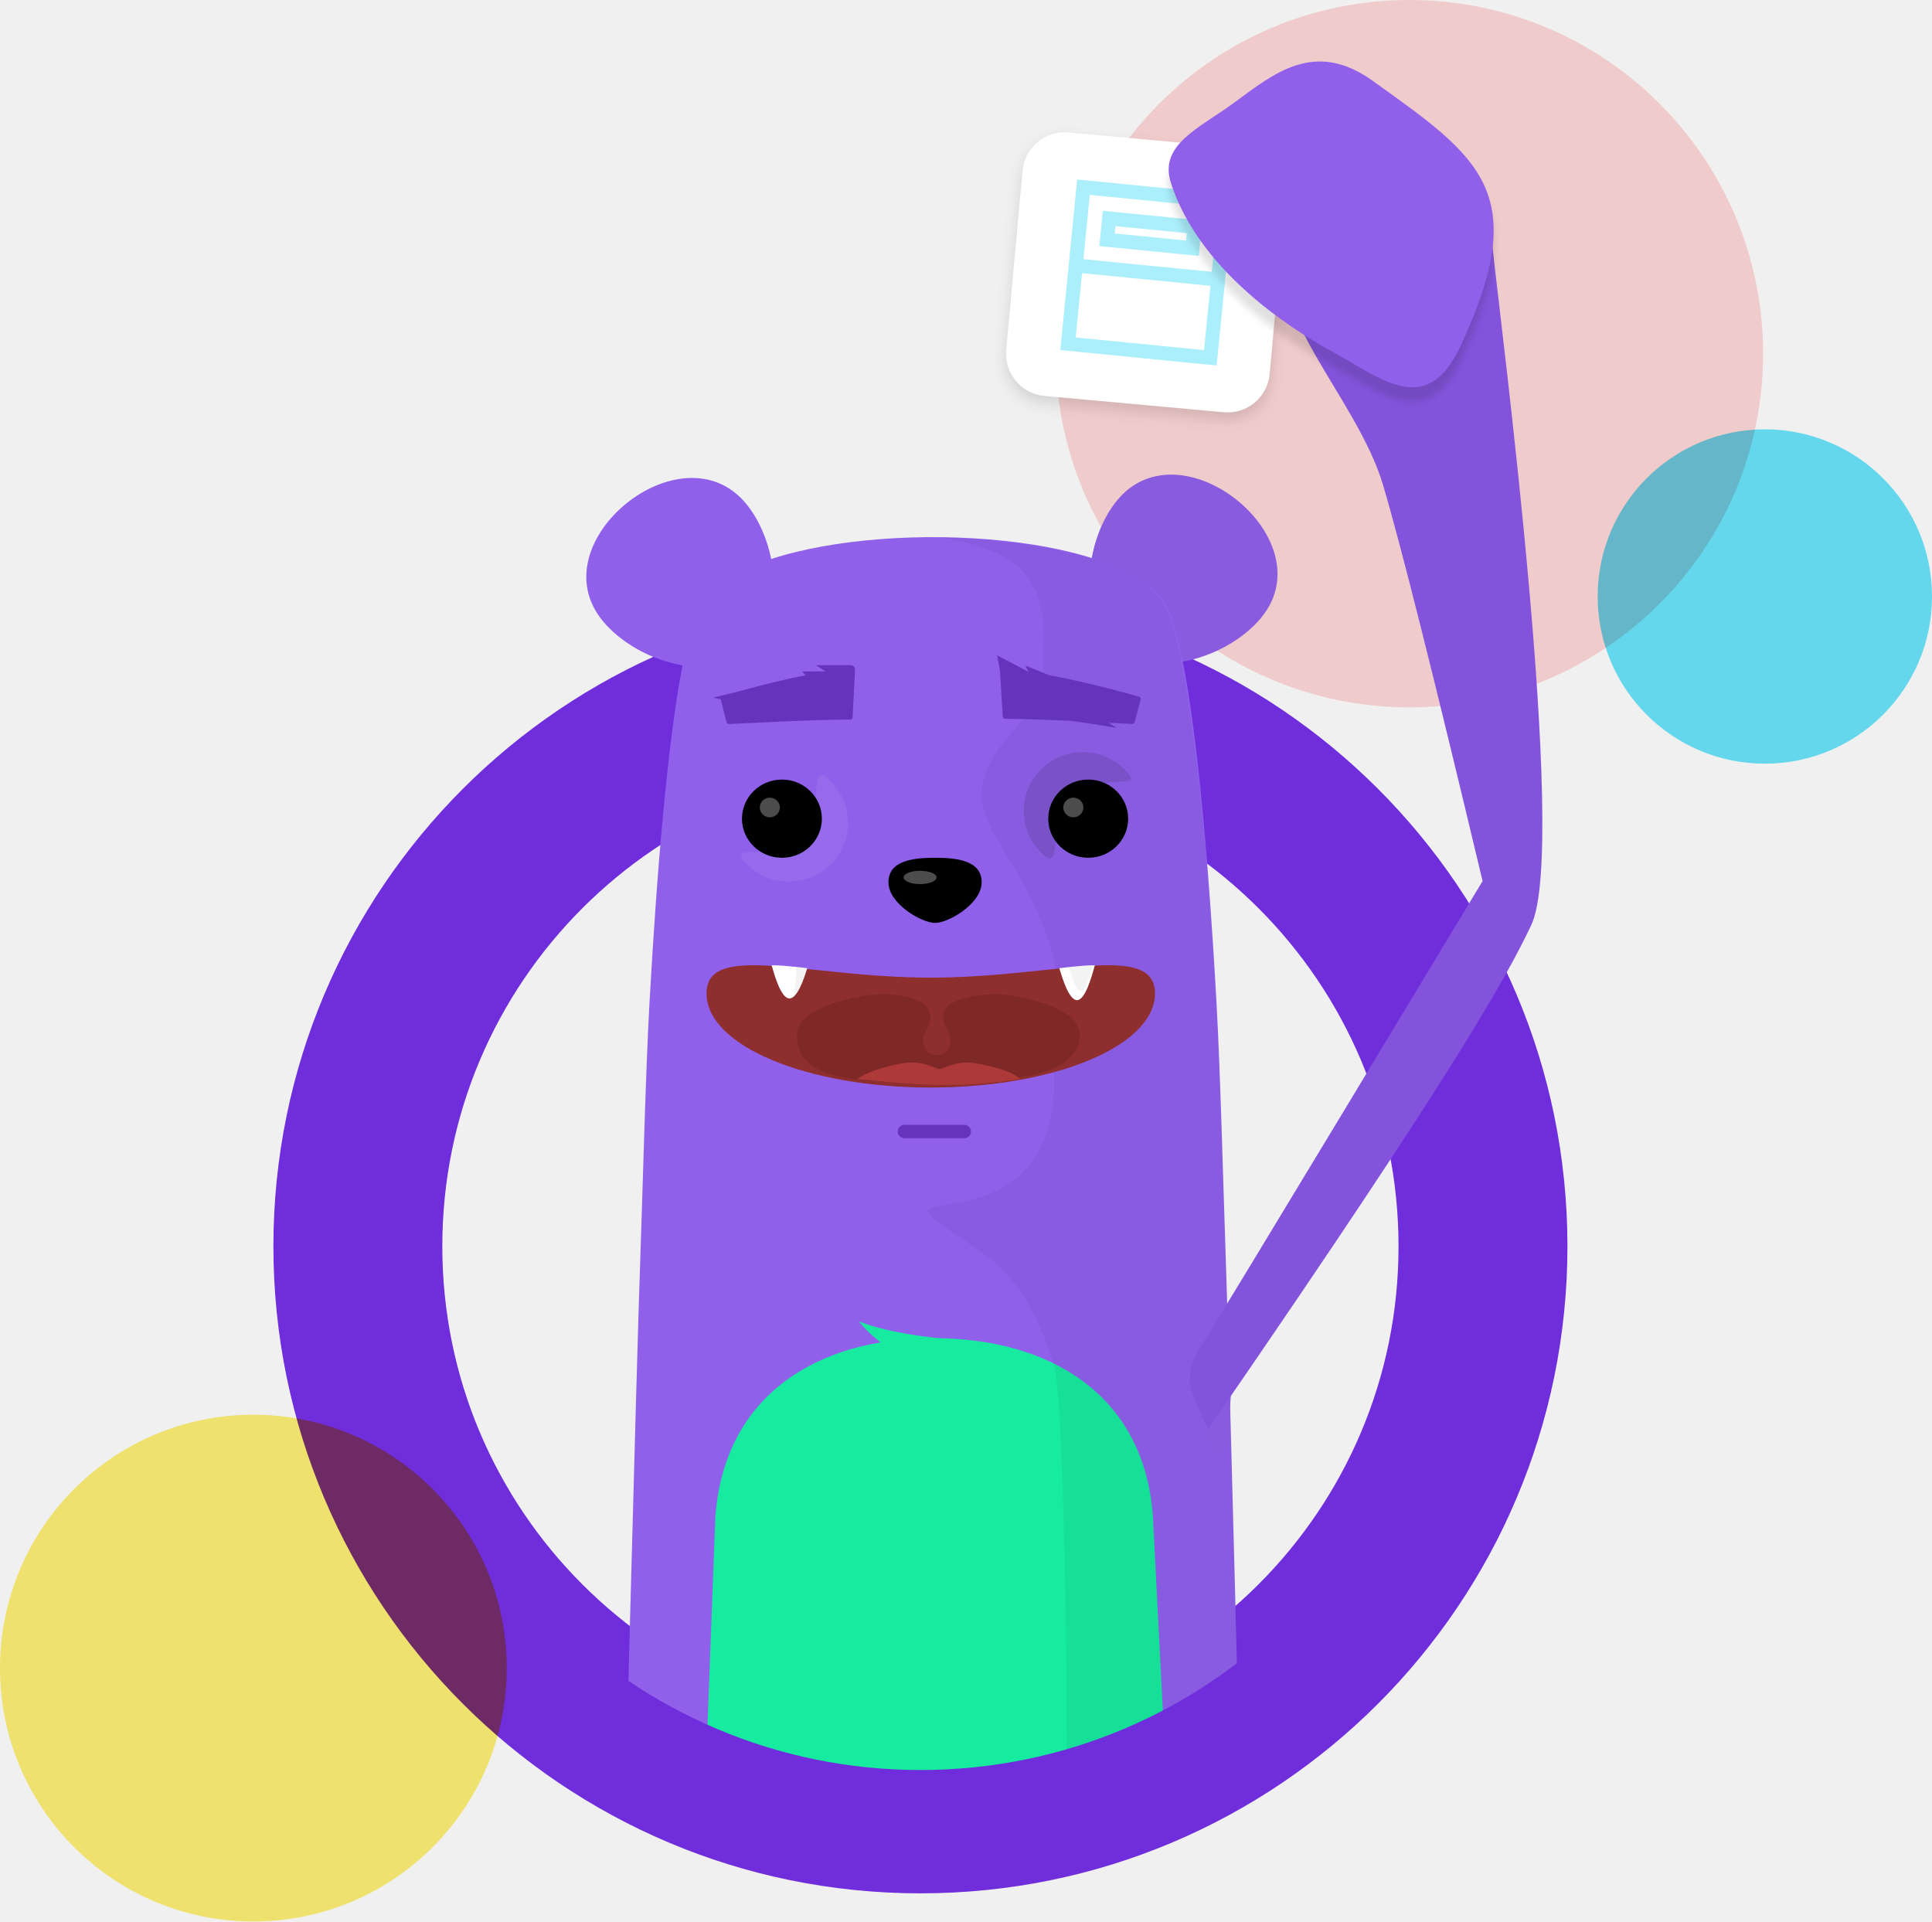
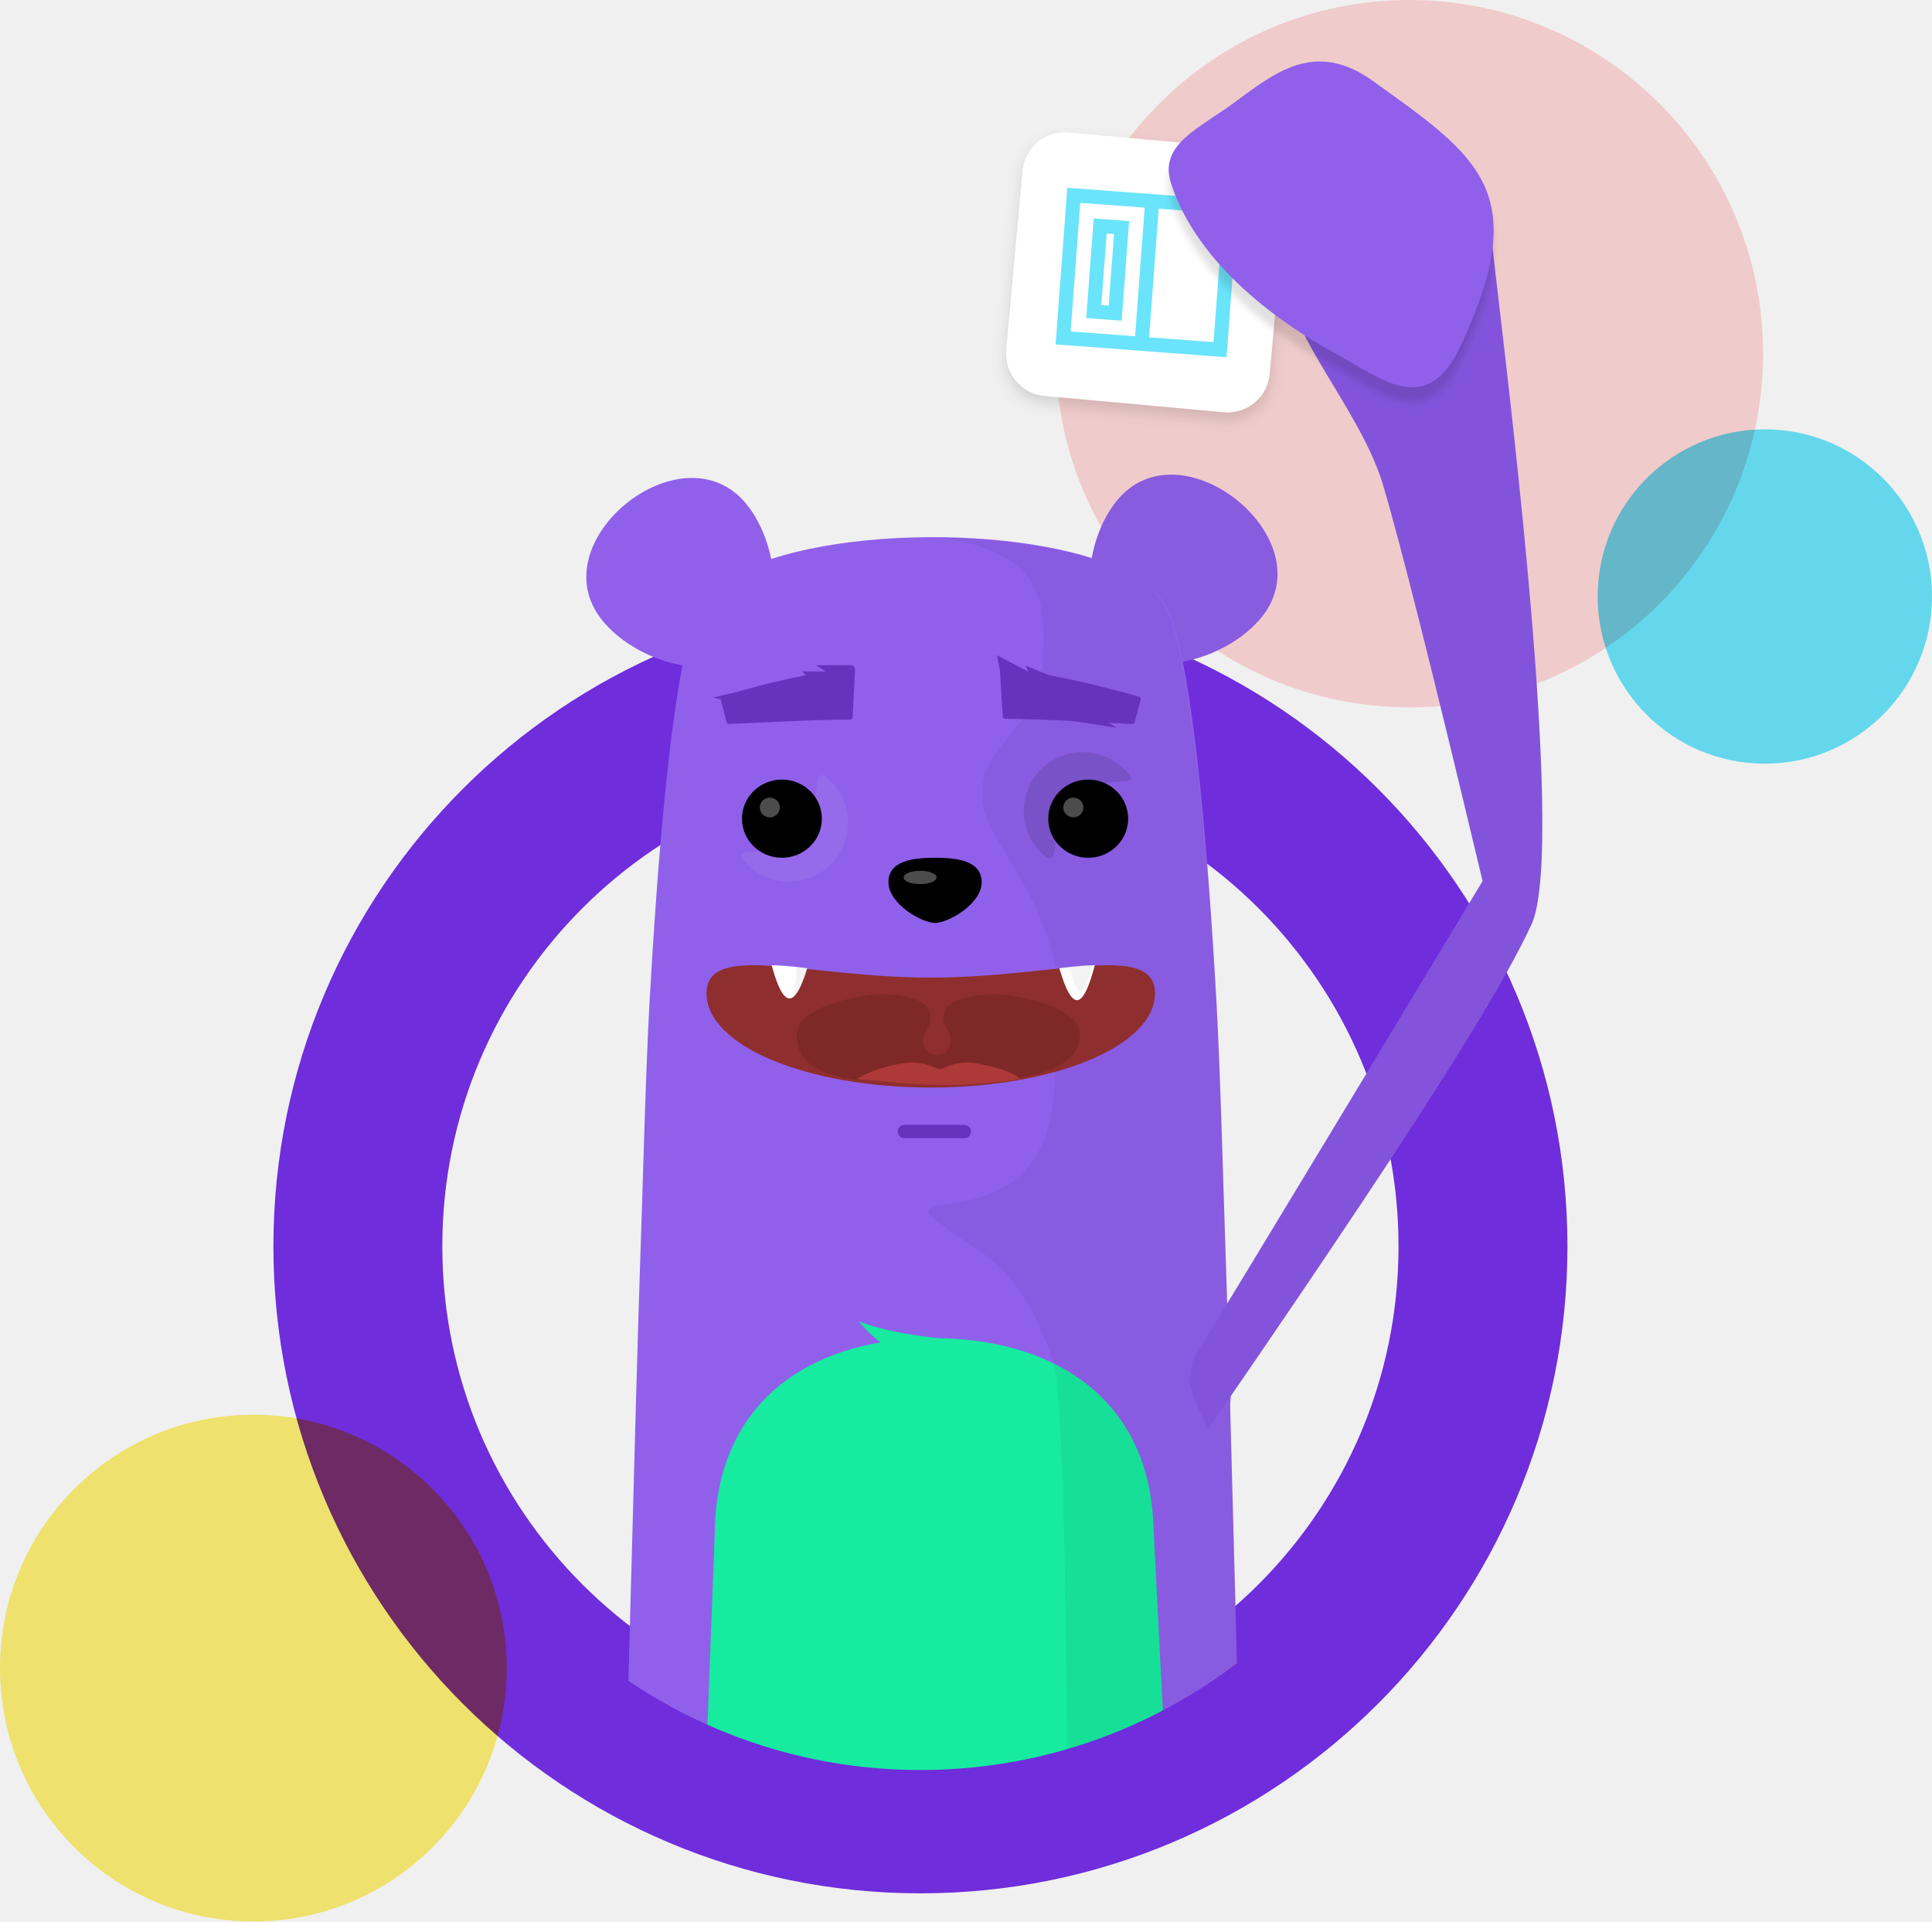
<svg xmlns="http://www.w3.org/2000/svg" width="549" height="546" viewBox="0 0 549 546" fill="none">
  <g style="mix-blend-mode:multiply">
    <circle r="100.5" transform="matrix(-1 0 0 1 400.5 100.5)" fill="#FFD8D8" />
  </g>
  <g style="mix-blend-mode:multiply">
    <circle cx="72" cy="474" r="72" fill="#FDEF74" />
  </g>
  <g style="mix-blend-mode:multiply">
    <circle r="47.5" transform="matrix(-1 0 0 1 501.5 169.5)" fill="#6AE4FB" />
  </g>
  <g style="mix-blend-mode:multiply">
    <circle cx="261.548" cy="354.143" r="159.858" stroke="#7630EA" stroke-width="48" />
  </g>
  <mask id="mask0" mask-type="alpha" maskUnits="userSpaceOnUse" x="113" y="89" width="297" height="414">
-     <path d="M409.99 354.519C409.99 436.501 343.53 502.961 261.548 502.961C179.565 502.961 113.105 436.501 113.105 354.519C113.105 314.984 113.105 89.658 113.105 89.658H409.99C409.99 89.658 409.99 272.536 409.99 354.519Z" fill="#C4C4C4" />
+     <path d="M409.99 354.52C409.99 436.502 343.53 502.962 261.548 502.962C179.565 502.962 113.105 436.502 113.105 354.52C113.105 314.985 113.105 89.659 113.105 89.659H409.99C409.99 89.659 409.99 272.537 409.99 354.52Z" fill="#C4C4C4" />
  </mask>
  <g mask="url(#mask0)">
-     <path d="M351.528 142.127C361.771 150.378 367.612 164.188 358.478 175.409C349.344 186.63 328.625 193.358 317.27 184.211C305.915 175.063 308.223 153.504 317.357 142.283C326.491 131.063 341.284 133.875 351.528 142.127Z" fill="#885BDF" />
-     <path d="M171.172 176.317C162.023 165.062 167.815 151.255 178.018 143.025C188.221 134.794 202.982 132.02 212.132 143.276C215.516 147.438 217.971 153.014 219.151 158.849C254.854 147.153 322.47 151.959 331.945 173.269C338.678 188.41 342.993 236.866 345.695 285.016C346.807 304.825 347.646 338.829 348.267 356.194C349.439 388.958 353.006 532.725 353.006 532.725H177.133C177.133 532.725 180.824 388.958 181.993 356.194C182.612 338.829 183.449 304.825 184.558 285.016C186.621 248.195 189.628 211.195 193.94 189.051C185.181 187.601 176.337 182.67 171.172 176.317Z" fill="#9060EB" />
-     <path d="M327.615 430.939C325.142 396.05 297.969 380.236 265.171 380.236C232.463 380.236 205.878 396.253 203.278 430.939L199.383 534.231H332.889L327.615 430.939Z" fill="#17EBA0" />
-     <path d="M260.249 387.066C253.506 384.334 248.096 380.456 244.019 375.432C249.753 377.768 258.323 379.487 269.729 380.586C286.838 382.236 284.296 396.164 260.249 387.066Z" fill="#17EBA0" />
-     <path d="M331.609 173.373C337.559 186.722 342.536 231.608 345.464 283.055C348.393 334.502 353.1 533.479 353.1 533.479H302.748C303.724 516.537 303.008 398.377 299.389 387.362C289.591 357.543 278.155 356.72 265.788 346.63C253.42 336.539 303.137 354.148 299.389 300.696C307.045 268.449 286.259 245.788 280.923 233.859C272.152 214.252 296.208 205.939 296.208 192.538C296.208 177.127 301.925 157.058 265.788 152.619C313.372 154.422 327.644 164.478 331.609 173.373Z" fill="black" fill-opacity="0.05" />
-     <path d="M349.346 404.672C349.546 393.262 351.367 381.932 354.809 370.682C346.123 376.104 341.685 384.234 341.495 395.073C341.21 411.331 349.046 421.787 349.346 404.672Z" fill="#885BDF" />
-     <path d="M305.046 226.68C297.143 234.549 302.413 248.824 295.843 242.281C289.272 235.739 289.262 225.142 295.819 218.612C302.377 212.082 313.019 212.093 319.59 218.636C326.161 225.178 312.948 218.811 305.046 226.68Z" fill="#7A52C7" />
-     <path d="M226.836 237.552C234.739 229.684 229.469 215.409 236.039 221.951C242.61 228.494 242.62 239.091 236.063 245.62C229.505 252.15 218.863 252.139 212.292 245.597C205.721 239.054 218.934 245.421 226.836 237.552Z" fill="#976AEB" />
+     <path d="M351.528 142.127C361.771 150.379 367.612 164.189 358.478 175.41C349.345 186.631 328.626 193.359 317.27 184.212C305.915 175.064 308.224 153.505 317.357 142.284C326.491 131.064 341.285 133.876 351.528 142.127Z" fill="#885BDF" />
+     <path d="M171.173 176.318C162.023 165.063 167.816 151.256 178.019 143.026C188.222 134.795 202.983 132.021 212.132 143.277C215.516 147.439 217.972 153.015 219.151 158.85C254.855 147.154 322.47 151.96 331.946 173.27C338.678 188.411 342.994 236.867 345.696 285.017C346.808 304.826 347.646 338.83 348.267 356.195C349.439 388.959 353.007 532.726 353.007 532.726H177.133C177.133 532.726 180.824 388.959 181.993 356.195C182.613 338.83 183.449 304.826 184.559 285.017C186.622 248.196 189.629 211.196 193.94 189.052C185.181 187.602 176.337 182.671 171.173 176.318Z" fill="#9060EB" />
+     <path d="M327.616 430.941C325.143 396.052 297.97 380.238 265.172 380.238C232.464 380.238 205.879 396.255 203.278 430.941L199.384 534.233H332.89L327.616 430.941Z" fill="#17EBA0" />
+     <path d="M260.25 387.066C253.506 384.334 248.096 380.456 244.02 375.432C249.754 377.768 258.324 379.487 269.73 380.586C286.839 382.236 284.296 396.164 260.25 387.066Z" fill="#17EBA0" />
+     <path d="M331.609 173.374C337.559 186.723 342.536 231.609 345.465 283.056C348.393 334.503 353.101 533.479 353.101 533.479H302.748C303.724 516.538 303.009 398.378 299.39 387.363C289.592 357.544 278.156 356.721 265.788 346.631C253.421 336.54 303.138 354.149 299.39 300.697C307.046 268.45 286.259 245.789 280.923 233.86C272.152 214.253 296.209 205.94 296.209 192.539C296.209 177.128 301.926 157.059 265.788 152.62C313.373 154.423 327.645 164.479 331.609 173.374Z" fill="black" fill-opacity="0.05" />
+     <path d="M349.346 404.673C349.546 393.263 351.367 381.933 354.809 370.683C346.123 376.105 341.685 384.235 341.495 395.074C341.21 411.332 349.046 421.788 349.346 404.673Z" fill="#885BDF" />
+     <path d="M305.046 226.68C297.144 234.549 302.414 248.824 295.843 242.281C289.273 235.739 289.262 225.142 295.82 218.612C302.377 212.082 313.02 212.093 319.591 218.636C326.161 225.178 312.949 218.811 305.046 226.68Z" fill="#7A52C7" />
+     <path d="M226.837 237.554C234.739 229.685 229.469 215.411 236.04 221.953C242.61 228.496 242.621 239.093 236.063 245.622C229.506 252.152 218.863 252.141 212.292 245.599C205.722 239.056 218.934 245.423 226.837 237.554Z" fill="#976AEB" />
    <path d="M265.708 262.254C261.924 262.254 252.464 256.831 252.464 250.695C252.464 244.56 259.438 243.739 265.708 243.739C271.977 243.739 278.952 244.56 278.952 250.695C278.952 256.831 269.492 262.254 265.708 262.254ZM222.192 243.739C215.922 243.739 210.84 238.766 210.84 232.63C210.84 226.495 215.922 221.521 222.192 221.521C228.461 221.521 233.544 226.495 233.544 232.63C233.544 238.766 228.461 243.739 222.192 243.739ZM309.224 243.739C302.954 243.739 297.872 238.766 297.872 232.63C297.872 226.495 302.954 221.521 309.224 221.521C315.494 221.521 320.576 226.495 320.576 232.63C320.576 238.766 315.494 243.739 309.224 243.739Z" fill="black" />
-     <path d="M261.455 251.222C258.867 251.222 256.768 250.374 256.768 249.329C256.768 248.283 258.867 247.435 261.455 247.435C264.044 247.435 266.143 248.283 266.143 249.329C266.143 250.374 264.044 251.222 261.455 251.222ZM215.904 229.45C215.904 227.905 217.182 226.652 218.758 226.652C220.335 226.652 221.613 227.905 221.613 229.45C221.613 230.995 220.335 232.248 218.758 232.248C217.182 232.248 215.904 230.995 215.904 229.45ZM302.147 229.45C302.147 227.905 303.425 226.652 305.001 226.652C306.578 226.652 307.856 227.905 307.856 229.45C307.856 230.995 306.578 232.248 305.001 232.248C303.425 232.248 302.147 230.995 302.147 229.45Z" fill="white" fill-opacity="0.3" />
-     <path d="M204.801 198.7L202.64 198.221L209.073 196.693C212.474 195.733 217.791 194.303 223.714 192.971C225.528 192.562 227.291 192.199 228.963 191.877L227.932 190.794H234.614L231.823 189.015C237.452 189.015 240.69 189.015 241.539 189.015C242.467 189.015 242.811 189.464 242.913 190.068C242.95 190.144 242.968 190.232 242.963 190.329L242.948 190.63C242.947 190.684 242.945 190.739 242.943 190.794C242.942 190.813 242.94 190.831 242.937 190.85L242.274 203.883C242.257 204.211 241.974 204.48 241.642 204.481C241.642 204.481 234.762 204.469 224.974 204.904C215.187 205.338 207.198 205.733 207.198 205.733C206.865 205.749 206.53 205.501 206.448 205.178L204.801 198.7ZM315.028 205.375L317.309 206.828C312.158 205.975 307.965 205.319 304.729 204.862C304.176 204.835 303.616 204.808 303.051 204.78C292.807 204.285 285.581 204.249 285.581 204.249C285.249 204.246 284.963 203.981 284.942 203.641L284.142 190.627C284.023 189.765 283.753 188.289 283.33 186.199L292.181 190.859C292.197 190.861 292.214 190.864 292.231 190.866L291.394 189.12L298.019 191.81C298.02 191.821 298.02 191.832 298.021 191.843C299.997 192.204 302.106 192.62 304.286 193.093C314.919 195.402 323.718 197.986 323.718 197.986C324.038 198.078 324.227 198.414 324.142 198.736L322.44 205.167C322.354 205.489 322.015 205.736 321.687 205.719C321.687 205.719 319.092 205.582 315.028 205.375ZM256.997 323.432C255.94 323.432 255.083 322.582 255.083 321.534C255.083 320.486 255.94 319.636 256.997 319.636H274.001C275.058 319.636 275.915 320.486 275.915 321.534C275.915 322.582 275.058 323.432 274.001 323.432H256.997Z" fill="#6633BC" />
+     <path d="M261.456 251.223C258.868 251.223 256.769 250.375 256.769 249.33C256.769 248.284 258.868 247.436 261.456 247.436C264.045 247.436 266.143 248.284 266.143 249.33C266.143 250.375 264.045 251.223 261.456 251.223ZM215.904 229.451C215.904 227.906 217.182 226.653 218.759 226.653C220.336 226.653 221.614 227.906 221.614 229.451C221.614 230.996 220.336 232.249 218.759 232.249C217.182 232.249 215.904 230.996 215.904 229.451ZM302.147 229.451C302.147 227.906 303.425 226.653 305.002 226.653C306.579 226.653 307.857 227.906 307.857 229.451C307.857 230.996 306.579 232.249 305.002 232.249C303.425 232.249 302.147 230.996 302.147 229.451Z" fill="white" fill-opacity="0.3" />
+     <path d="M204.801 198.701L202.641 198.222L209.073 196.694C212.474 195.734 217.791 194.304 223.714 192.972C225.528 192.563 227.291 192.2 228.963 191.878L227.932 190.795H234.614L231.824 189.016C237.452 189.016 240.69 189.016 241.539 189.016C242.467 189.016 242.811 189.465 242.913 190.069C242.95 190.145 242.969 190.233 242.964 190.33L242.948 190.631C242.947 190.685 242.946 190.74 242.943 190.795C242.942 190.814 242.94 190.832 242.937 190.851L242.274 203.884C242.257 204.212 241.974 204.481 241.642 204.482C241.642 204.482 234.762 204.47 224.975 204.905C215.187 205.339 207.198 205.734 207.198 205.734C206.865 205.75 206.531 205.502 206.449 205.179L204.801 198.701ZM315.028 205.376L317.309 206.829C312.159 205.976 307.965 205.32 304.729 204.863C304.176 204.836 303.617 204.809 303.051 204.781C292.807 204.286 285.581 204.25 285.581 204.25C285.249 204.247 284.964 203.982 284.943 203.642L284.142 190.628C284.024 189.766 283.753 188.29 283.33 186.2L292.181 190.86C292.198 190.862 292.214 190.865 292.231 190.867L291.394 189.121L298.02 191.811C298.02 191.822 298.021 191.833 298.021 191.844C299.997 192.205 302.107 192.621 304.286 193.094C314.919 195.403 323.719 197.986 323.719 197.986C324.038 198.079 324.228 198.415 324.142 198.737L322.44 205.168C322.355 205.49 322.015 205.737 321.687 205.72C321.687 205.72 319.093 205.583 315.028 205.376ZM256.997 323.433C255.94 323.433 255.084 322.583 255.084 321.535C255.084 320.487 255.94 319.637 256.997 319.637H274.001C275.058 319.637 275.915 320.487 275.915 321.535C275.915 322.583 275.058 323.433 274.001 323.433H256.997Z" fill="#6633BC" />
    <path d="M264.483 309.026C299.669 309.026 328.193 297.178 328.193 282.298C328.193 267.418 299.669 277.797 264.483 277.797C229.297 277.797 200.773 267.418 200.773 282.298C200.773 297.178 229.297 309.026 264.483 309.026Z" fill="#8F2E2E" />
    <path d="M219.281 274.275C222.954 274.275 229.382 275.122 229.382 275.122C228.464 278.087 226.627 283.71 224.332 283.71C222.036 283.71 220.2 277.663 219.281 274.275ZM311.109 274.275C310.19 277.663 308.354 284.204 306.058 284.204C303.762 284.204 301.926 278.087 301.008 275.122C301.008 275.122 307.436 274.275 311.109 274.275Z" fill="white" />
-     <path d="M266.619 281.367C288.831 281.367 306.838 285.818 306.838 294.049C306.838 305.328 288.831 307.607 266.619 307.607C244.406 307.607 226.4 307.401 226.4 294.049C226.4 285.818 244.406 281.367 266.619 281.367Z" fill="#7F2828" />
-     <path d="M245.619 282.769C253.351 281.849 262.73 283.221 264.051 287.318C265.372 291.415 262.289 292.67 262.319 295.466C262.349 298.261 264.219 299.804 266.254 299.804C268.225 299.804 270.096 298.261 270.126 295.466C270.156 292.67 267.072 291.415 268.393 287.318C269.715 283.221 281.195 281.809 287.618 282.769L283.634 279.947H248.719L245.619 282.769Z" fill="#8F2E2E" />
-     <path d="M289.753 306.63C289.758 306.1 286.851 303.899 277.782 302.225C271.425 301.053 268.351 303.793 267.029 303.793C265.708 303.793 262.373 301.053 256.016 302.225C246.947 303.899 243.484 306.66 243.484 306.63C261.137 308.305 271.021 309.387 289.753 306.63Z" fill="#AE3939" />
-     <path d="M310.397 274.275C309.803 276.763 308.616 281.565 307.131 281.565C305.647 281.565 304.46 277.073 303.866 274.897C303.866 274.897 308.022 274.275 310.397 274.275ZM226.134 274.74C228.469 274.923 229.4 275.16 229.4 275.16C228.806 277.337 226.654 283.495 225.897 283.495C225.14 283.495 226.728 277.227 226.134 274.74Z" fill="black" fill-opacity="0.05" />
+     <path d="M266.619 281.367C288.832 281.367 306.838 285.818 306.838 294.049C306.838 305.328 288.832 307.607 266.619 307.607C244.407 307.607 226.4 307.401 226.4 294.049C226.4 285.818 244.407 281.367 266.619 281.367Z" fill="#7F2828" />
+     <path d="M245.62 282.771C253.352 281.851 262.731 283.223 264.052 287.32C265.373 291.417 262.29 292.672 262.32 295.468C262.35 298.263 264.22 299.806 266.255 299.806C268.226 299.806 270.097 298.263 270.127 295.468C270.157 292.672 267.073 291.417 268.394 287.32C269.716 283.223 281.196 281.811 287.619 282.771L283.635 279.949H248.72L245.62 282.771Z" fill="#8F2E2E" />
+     <path d="M289.754 306.63C289.759 306.1 286.852 303.899 277.783 302.225C271.426 301.053 268.352 303.793 267.03 303.793C265.709 303.793 262.374 301.053 256.017 302.225C246.948 303.899 243.484 306.66 243.484 306.63C261.137 308.305 271.022 309.387 289.754 306.63Z" fill="#AE3939" />
+     <path d="M310.397 274.275C309.804 276.763 308.616 281.565 307.132 281.565C305.648 281.565 304.46 277.073 303.867 274.897C303.867 274.897 308.023 274.275 310.397 274.275ZM226.135 274.74C228.47 274.923 229.4 275.16 229.4 275.16C228.807 277.337 226.655 283.495 225.898 283.495C225.14 283.495 226.729 277.227 226.135 274.74Z" fill="black" fill-opacity="0.05" />
  </g>
-   <path fill-rule="evenodd" clip-rule="evenodd" d="M341.42 382.27C338.783 386.037 338.406 388.298 338.029 391.689C337.653 395.079 343.304 406.006 343.304 406.006L345.941 402.238C412.954 304.907 428.041 277.826 435.131 262.851C445.767 240.389 426.206 90.313 424.269 71.523C422.331 52.733 420.325 46.171 408.184 41.139C396.043 36.106 377.719 53.784 367.621 70.253C357.522 86.723 385.58 112.89 392.98 137.723C397.913 154.278 407.35 191.823 421.291 250.36C421.291 250.36 344.057 378.502 341.42 382.27Z" fill="#8354DB" />
+   <path fill-rule="evenodd" clip-rule="evenodd" d="M341.42 382.269C338.782 386.036 338.406 388.297 338.029 391.688C337.652 395.079 343.303 406.005 343.303 406.005L345.941 402.237C412.953 304.906 428.04 277.825 435.131 262.85C445.767 240.388 426.205 90.312 424.268 71.522C422.331 52.732 420.325 46.17 408.184 41.138C396.042 36.106 377.719 53.783 367.62 70.252C357.522 86.722 385.58 112.889 392.98 137.722C397.913 154.277 407.35 191.822 421.29 250.359C421.29 250.359 344.057 378.501 341.42 382.269Z" fill="#8354DB" />
  <g filter="url(#filter0_d)">
-     <rect width="75.171" height="75.171" rx="12" transform="matrix(-0.995887 -0.090607 -0.090607 0.995887 366.513 43.3672)" fill="white" />
+     <rect width="75.171" height="75.171" rx="12" transform="matrix(-0.995887 -0.090607 -0.090607 0.995887 366.513 43.3662)" fill="white" />
  </g>
-   <path fill-rule="evenodd" clip-rule="evenodd" d="M305.888 52.99L306.084 51L308.074 51.196L348.524 55.188L350.514 55.385L350.318 57.375L345.927 101.869L345.731 103.86L343.74 103.663L303.291 99.672L301.3 99.475L301.497 97.485L305.888 52.99ZM346.141 58.972L309.672 55.373L307.869 73.64L344.338 77.239L346.141 58.972ZM343.945 81.22L342.143 99.486L305.674 95.887L307.476 77.621L343.945 81.22ZM313.376 59.887L313.179 61.877L312.58 67.945L312.384 69.935L314.374 70.132L338.644 72.527L340.634 72.723L340.831 70.733L341.43 64.665L341.626 62.675L339.636 62.479L315.366 60.084L313.376 59.887ZM316.963 64.261L337.252 66.263L337.047 68.35L316.757 66.347L316.963 64.261Z" fill="#ABEFFC" />
+   <path fill-rule="evenodd" clip-rule="evenodd" d="M301.948 98.022L299.953 97.873L300.102 95.879L303.136 55.346L303.285 53.352L305.279 53.501L349.865 56.837L351.86 56.987L351.71 58.981L348.677 99.514L348.528 101.508L346.533 101.359L301.948 98.022ZM306.975 57.639L304.24 94.183L322.545 95.552L325.279 59.009L306.975 57.639ZM329.268 59.307L347.572 60.677L344.838 97.221L326.533 95.851L329.268 59.307ZM308.665 90.373L310.66 90.522L316.74 90.977L318.734 91.127L318.883 89.132L320.703 64.813L320.852 62.818L318.858 62.669L312.778 62.214L310.784 62.065L310.634 64.059L308.815 88.379L308.665 90.373ZM312.953 86.683L314.474 66.352L316.565 66.509L315.044 86.839L312.953 86.683Z" fill="#6AE4FB" />
  <g filter="url(#filter1_d)">
-     <path fill-rule="evenodd" clip-rule="evenodd" d="M332.737 51.999C340.303 75.638 364.527 92.237 378.696 99.992C392.864 107.747 405.422 118.959 415.086 98.214C435.414 54.58 420.57 44.799 390.039 22.95C373.613 11.194 362.126 20.768 350.615 29.232C340.731 36.499 329.242 41.079 332.737 51.999Z" fill="#9060EB" />
+     <path fill-rule="evenodd" clip-rule="evenodd" d="M332.738 51.998C340.304 75.637 364.528 92.236 378.696 99.991C392.864 107.746 405.422 118.958 415.086 98.213C435.415 54.578 420.57 44.798 390.04 22.949C373.613 11.193 362.126 20.767 350.615 29.231C340.732 36.498 329.242 41.078 332.738 51.998Z" fill="#9060EB" />
  </g>
  <defs>
-     <filter id="filter0_d" x="280.84" y="34.557" width="89.673" height="89.673" filterUnits="userSpaceOnUse" color-interpolation-filters="sRGB">
+     <filter id="filter0_d" x="280.84" y="34.556" width="89.673" height="89.673" filterUnits="userSpaceOnUse" color-interpolation-filters="sRGB">
      <feFlood flood-opacity="0" result="BackgroundImageFix" />
      <feColorMatrix in="SourceAlpha" type="matrix" values="0 0 0 0 0 0 0 0 0 0 0 0 0 0 0 0 0 0 127 0" />
      <feOffset dy="2" />
      <feGaussianBlur stdDeviation="2" />
      <feColorMatrix type="matrix" values="0 0 0 0 0 0 0 0 0 0 0 0 0 0 0 0 0 0 0.12 0" />
      <feBlend mode="normal" in2="BackgroundImageFix" result="effect1_dropShadow" />
      <feBlend mode="normal" in="SourceGraphic" in2="effect1_dropShadow" result="shape" />
    </filter>
-     <filter id="filter1_d" x="318.555" y="7.717" width="118.599" height="112.085" filterUnits="userSpaceOnUse" color-interpolation-filters="sRGB">
+     <filter id="filter1_d" x="318.556" y="7.716" width="118.599" height="112.085" filterUnits="userSpaceOnUse" color-interpolation-filters="sRGB">
      <feFlood flood-opacity="0" result="BackgroundImageFix" />
      <feColorMatrix in="SourceAlpha" type="matrix" values="0 0 0 0 0 0 0 0 0 0 0 0 0 0 0 0 0 0 127 0" />
      <feOffset dy="4" />
      <feGaussianBlur stdDeviation="1" />
      <feColorMatrix type="matrix" values="0 0 0 0 0 0 0 0 0 0 0 0 0 0 0 0 0 0 0.12 0" />
      <feBlend mode="normal" in2="BackgroundImageFix" result="effect1_dropShadow" />
      <feBlend mode="normal" in="SourceGraphic" in2="effect1_dropShadow" result="shape" />
    </filter>
  </defs>
</svg>
